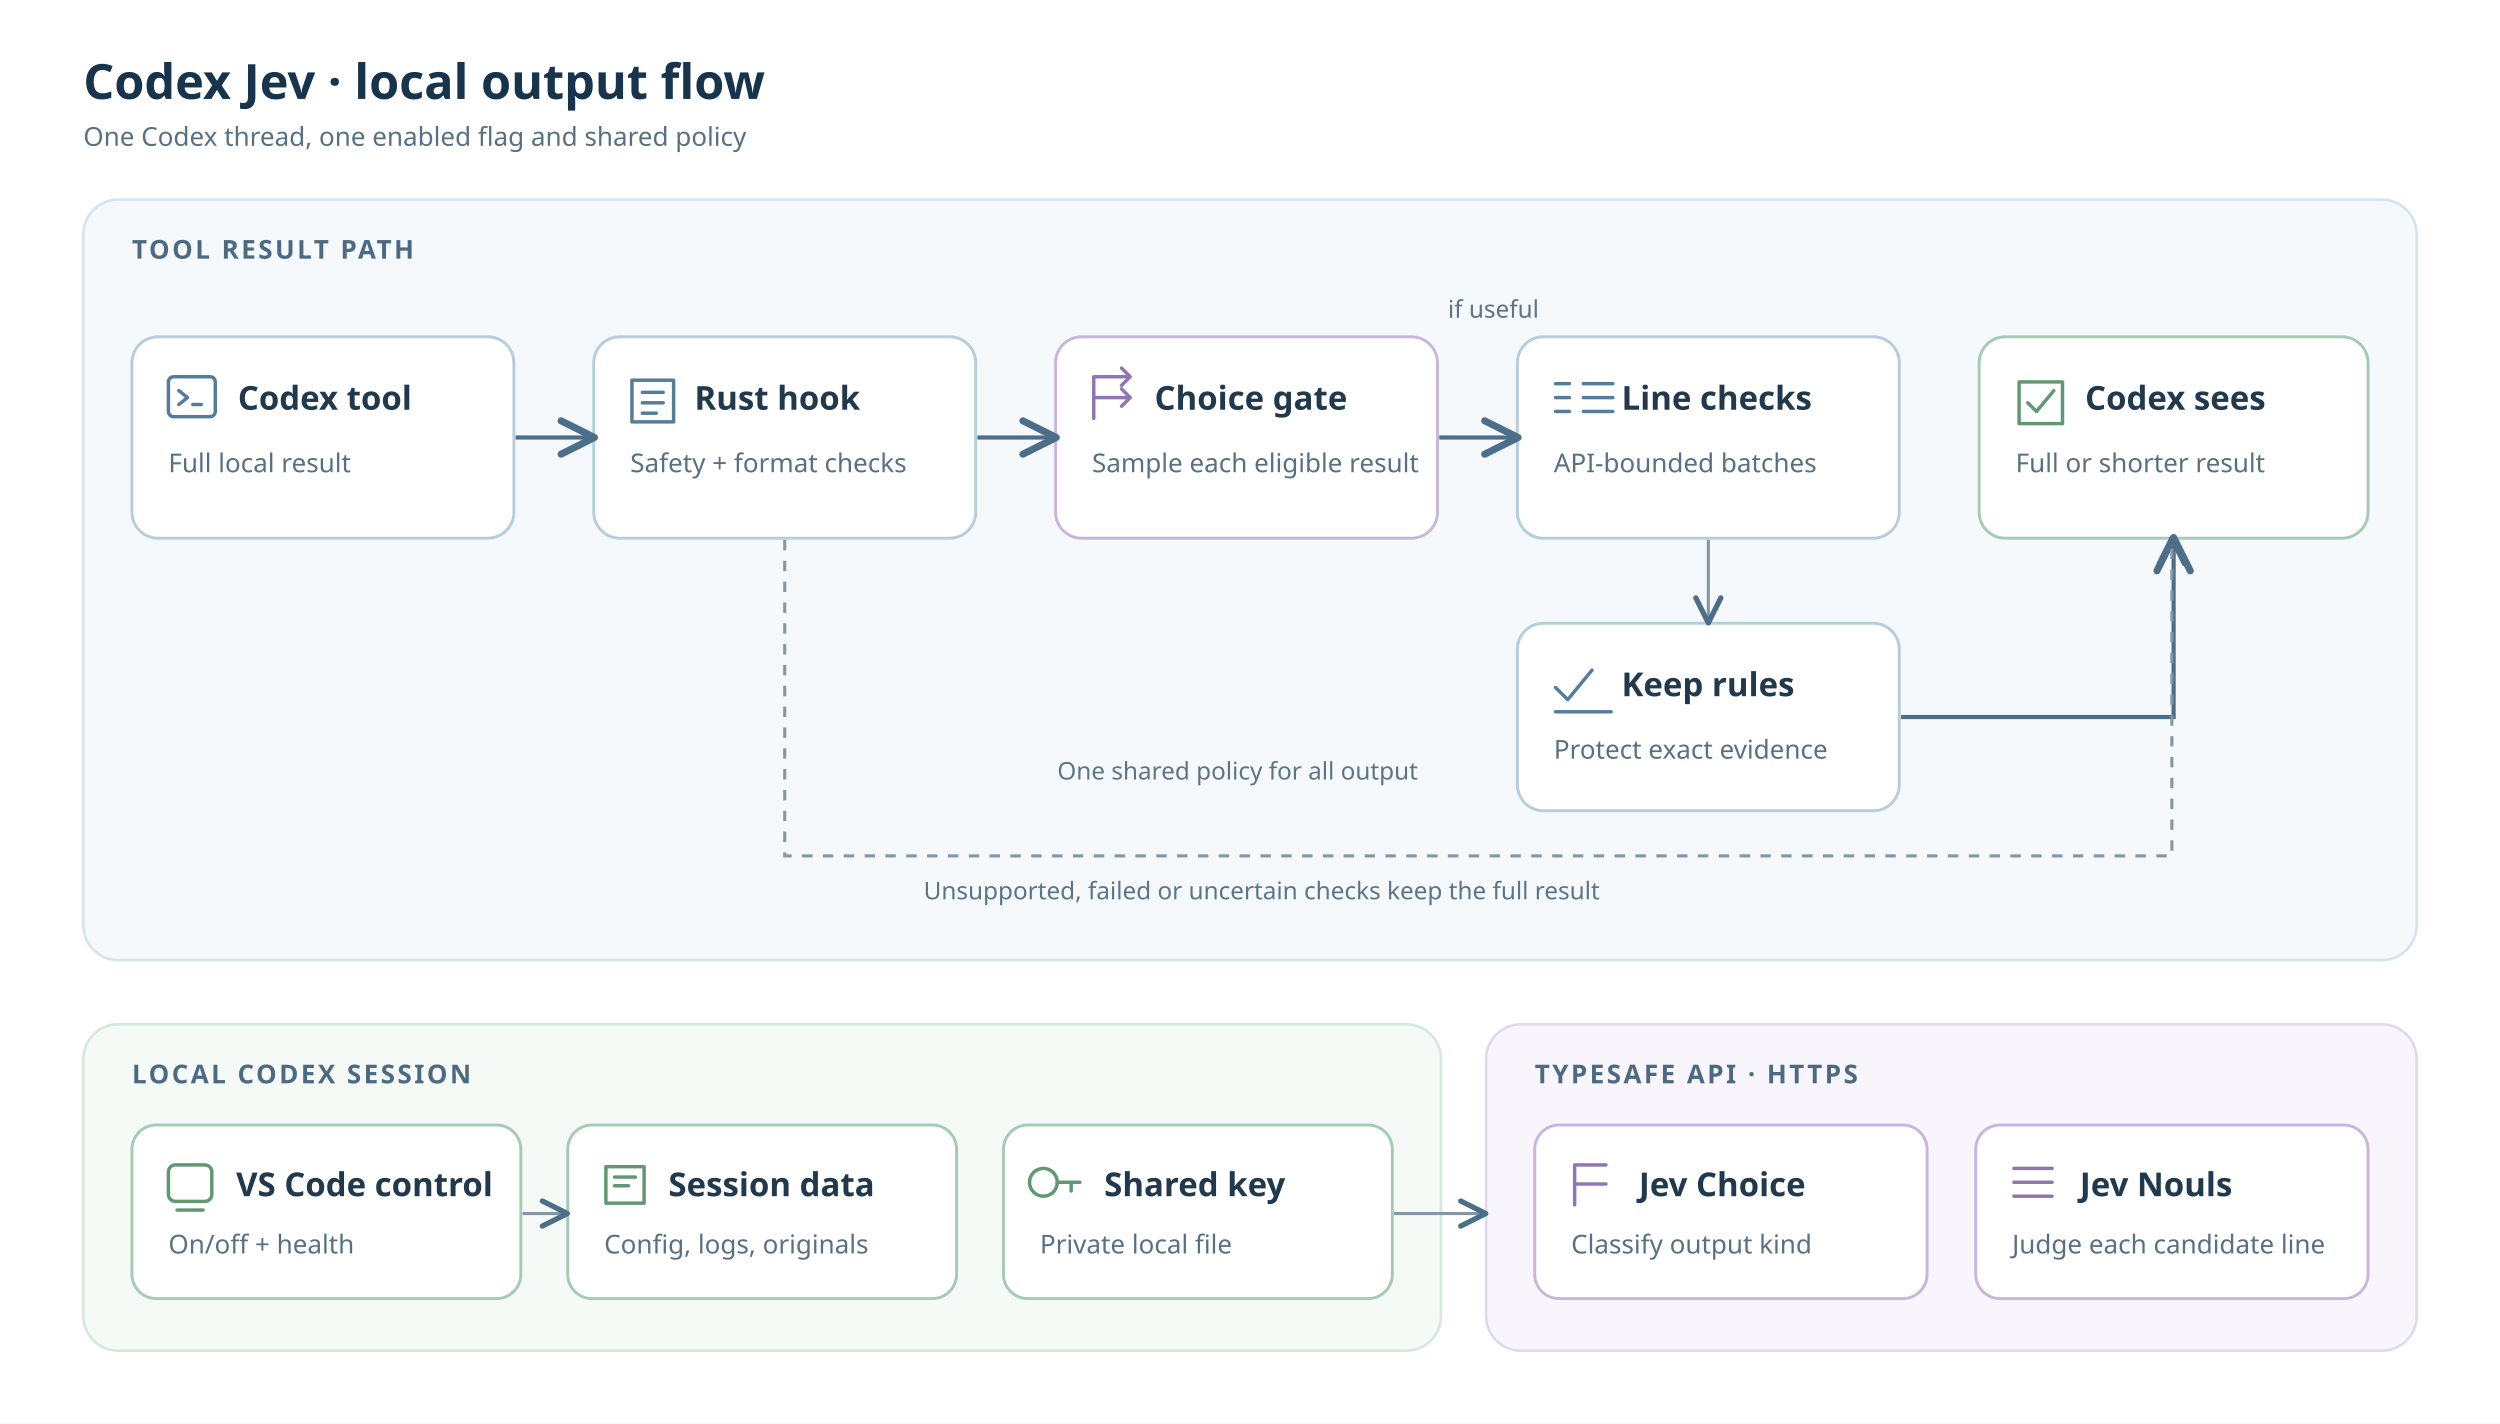
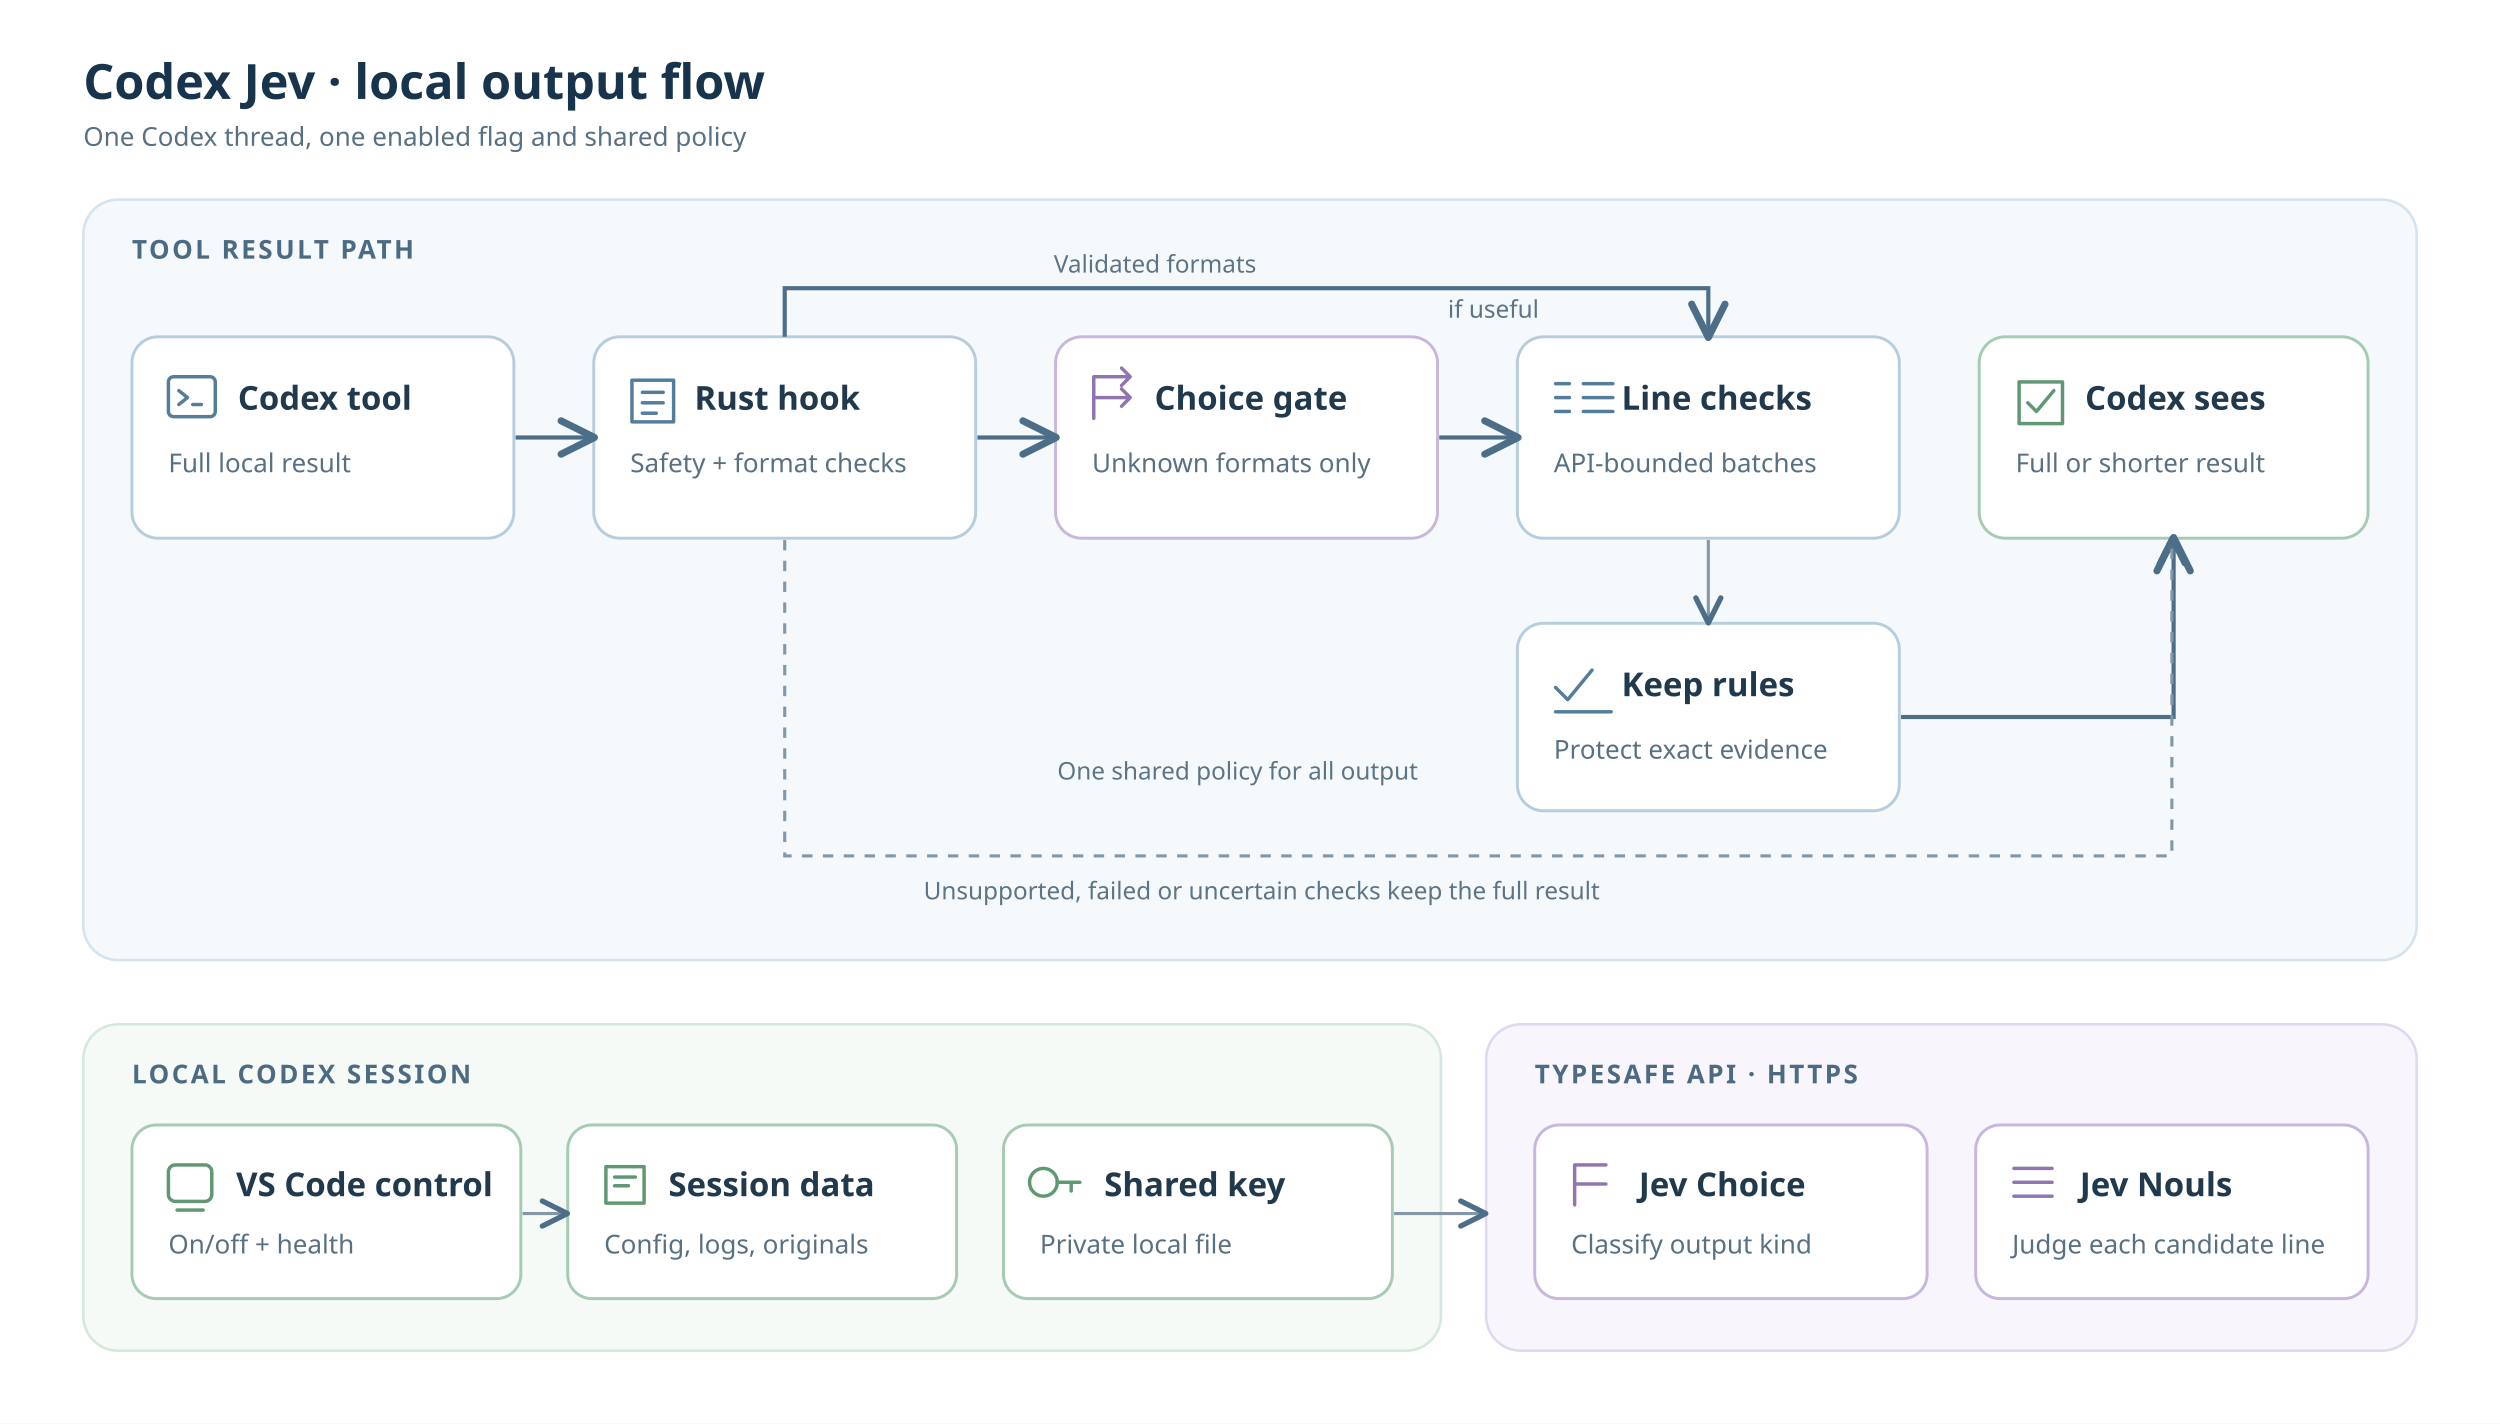
<svg xmlns="http://www.w3.org/2000/svg" viewBox="0 0 1440 820" role="img" aria-labelledby="title desc">
  <defs>
    <marker id="arrow" markerWidth="10" markerHeight="10" refX="8" refY="5" orient="auto">
      <path d="M1 1l8 4-8 4" fill="none" stroke="#4c6e89" stroke-width="1.7" stroke-linecap="round" stroke-linejoin="round" />
    </marker>
    <style>
      .bg{fill:#fff}.flow{fill:#f5f9fc;stroke:#d5e3ee;stroke-width:1.5}.local{fill:#f5faf7;stroke:#d4e8db;stroke-width:1.5}.api{fill:#f8f6fc;stroke:#e0d8ef;stroke-width:1.5}
      .box{fill:#fff;stroke:#b6cddd;stroke-width:1.7}.green{stroke:#a5cbb3}.purple{stroke:#c8b6de}.title{fill:#17344c;font:700 28px system-ui,sans-serif}.group{fill:#4c6b83;font:700 15px system-ui,sans-serif;letter-spacing:1.4px}.name{fill:#21394d;font:650 19px system-ui,sans-serif}.detail{fill:#587083;font:15px system-ui,sans-serif}.note{fill:#5c7486;font:14px system-ui,sans-serif}.icon{fill:none;stroke:#547d9b;stroke-width:2;stroke-linecap:round;stroke-linejoin:round}.icon-green{stroke:#5f9872}.icon-purple{stroke:#9076b1}.line{fill:none;stroke:#4c6e89;stroke-width:2.4;marker-end:url(#arrow)}.soft{fill:none;stroke:#8497a7;stroke-width:1.8;marker-end:url(#arrow)}.dash{stroke-dasharray:6 6}
    </style>
  </defs>
  <rect class="bg" width="1440" height="820" />
  <text x="48" y="57" class="title">Codex Jev · local output flow</text>
  <text x="48" y="84" class="detail">One Codex thread, one enabled flag and shared policy</text>
  <rect class="flow" x="48" y="115" width="1344" height="438" rx="20" />
  <text x="76" y="149" class="group">TOOL RESULT PATH</text>
  <rect class="box" x="76" y="194" width="220" height="116" rx="15" />
  <g class="icon">
    <rect x="97" y="217" width="27" height="23" rx="3" />
    <path d="m103 225 5 4-5 4m8 0h5" />
  </g>
  <text x="137" y="236" class="name">Codex tool</text>
  <text x="97" y="272" class="detail">Full local result</text>
  <rect class="box" x="342" y="194" width="220" height="116" rx="15" />
  <g class="icon">
    <path d="M364 219h24v24h-24zM370 226h12m-12 6h12m-12 6h8" />
  </g>
  <text x="400" y="236" class="name">Rust hook</text>
  <text x="363" y="272" class="detail">Safety + format checks</text>
  <path class="line" d="M297 252h43" />
  <rect class="box purple" x="608" y="194" width="220" height="116" rx="15" />
  <g class="icon icon-purple">
    <path d="M630 217v24m0-24h21m-21 12h21m0-12-5-5m5 5-5 5m5 7-5-5m5 5-5 5" />
  </g>
  <text x="665" y="236" class="name">Choice gate</text>
-   <text x="629" y="272" class="detail">Sample each eligible result</text>
+   <text x="629" y="272" class="detail">Unknown formats only</text>
  <path class="line" d="M563 252h43" />
  <rect class="box" x="874" y="194" width="220" height="116" rx="15" />
  <g class="icon">
    <path d="M896 221h8m-8 8h8m-8 8h8m8-16h17m-17 8h17m-17 8h17" />
  </g>
  <text x="934" y="236" class="name">Line checks</text>
  <text x="895" y="272" class="detail">API-bounded batches</text>
  <path class="line" d="M829 252h43" />
+   <path class="line" d="M452 194v-28h532v26" />
+   <text x="607" y="157" class="note">Validated formats</text>
  <rect class="box green" x="1140" y="194" width="224" height="116" rx="15" />
  <g class="icon icon-green">
    <path d="M1163 220h25v24h-25zM1168 232l5 5 10-12" />
  </g>
  <text x="1201" y="236" class="name">Codex sees</text>
  <text x="1161" y="272" class="detail">Full or shorter result</text>
  <rect class="box" x="874" y="359" width="220" height="108" rx="15" />
  <g class="icon">
    <path d="m896 396 7 7 14-17m-21 24h32" />
  </g>
  <text x="934" y="401" class="name">Keep rules</text>
  <text x="895" y="437" class="detail">Protect exact evidence</text>
  <path class="soft" d="M984 311v46" />
  <path class="line" d="M1095 413h157V312" />
  <path class="soft dash" d="M452 311v182h799V312" />
  <text x="532" y="518" class="note">Unsupported, failed or uncertain checks keep the full result</text>
  <text x="834" y="183" class="note">if useful</text>
  <text x="609" y="449" class="note">One shared policy for all output</text>
  <rect class="local" x="48" y="590" width="782" height="188" rx="20" />
  <text x="76" y="624" class="group">LOCAL CODEX SESSION</text>
  <rect class="box green" x="76" y="648" width="224" height="100" rx="14" />
  <g class="icon icon-green">
    <rect x="97" y="671" width="25" height="21" rx="4" />
    <path d="M102 697h15" />
  </g>
  <text x="136" y="689" class="name">VS Code control</text>
  <text x="97" y="722" class="detail">On/off + health</text>
  <rect class="box green" x="327" y="648" width="224" height="100" rx="14" />
  <g class="icon icon-green">
    <path d="M349 672h22v21h-22zM354 678h12m-12 5h8" />
  </g>
  <text x="385" y="689" class="name">Session data</text>
  <text x="348" y="722" class="detail">Config, logs, originals</text>
  <rect class="box green" x="578" y="648" width="224" height="100" rx="14" />
  <g class="icon icon-green">
    <circle cx="601" cy="681" r="8" />
    <path d="M609 681h13m-5 0v5" />
  </g>
  <text x="636" y="689" class="name">Shared key</text>
  <text x="599" y="722" class="detail">Private local file</text>
  <path class="soft" d="M301 699h24" />
  <rect class="api" x="856" y="590" width="536" height="188" rx="20" />
  <text x="884" y="624" class="group">TYPESAFE API · HTTPS</text>
  <rect class="box purple" x="884" y="648" width="226" height="100" rx="14" />
  <g class="icon icon-purple">
    <path d="M907 671v23m0-23h18m-18 11h18" />
  </g>
  <text x="944" y="689" class="name">Jev Choice</text>
  <text x="905" y="722" class="detail">Classify output kind</text>
  <rect class="box purple" x="1138" y="648" width="226" height="100" rx="14" />
  <g class="icon icon-purple">
    <path d="M1160 673h22m-22 8h22m-22 8h22" />
  </g>
  <text x="1198" y="689" class="name">Jev Nouls</text>
  <text x="1159" y="722" class="detail">Judge each candidate line</text>
  <path class="soft" d="M803 699h51" />
</svg>
